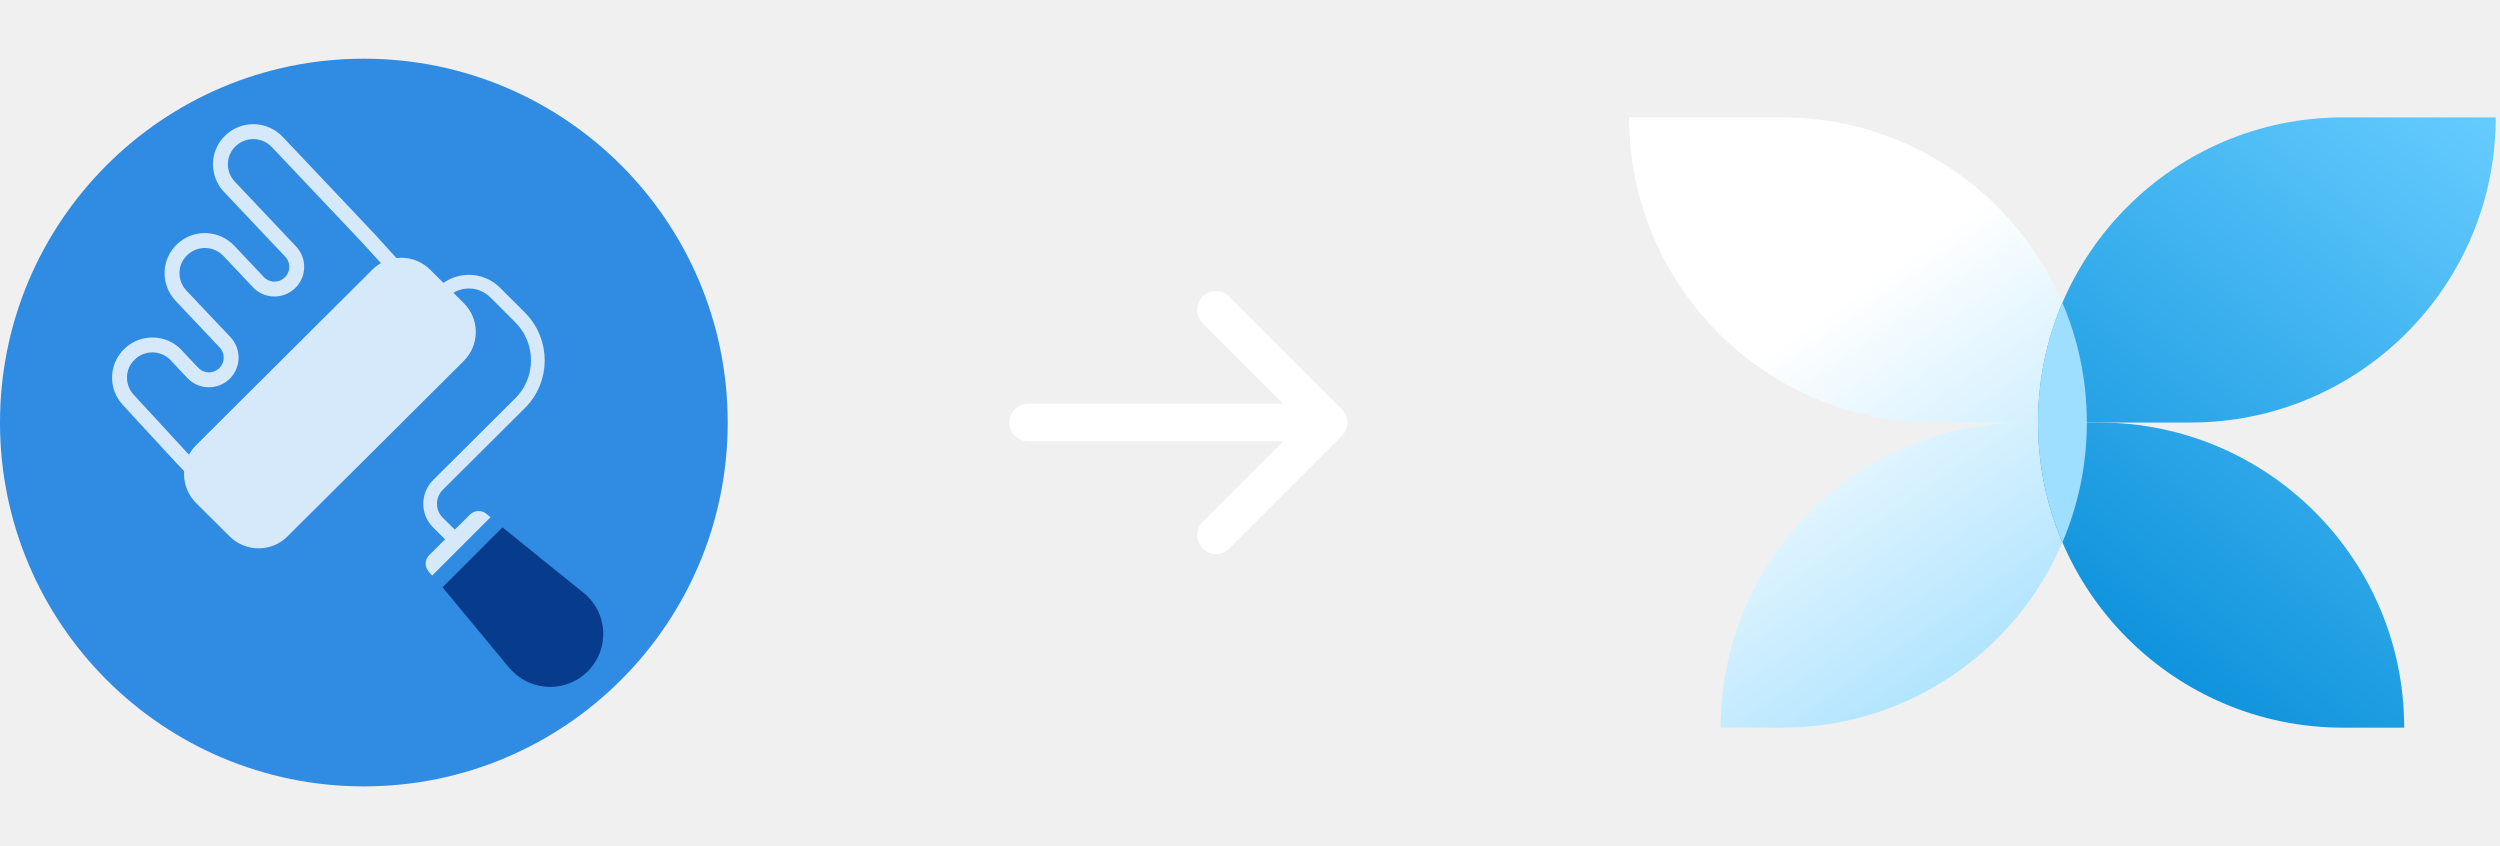
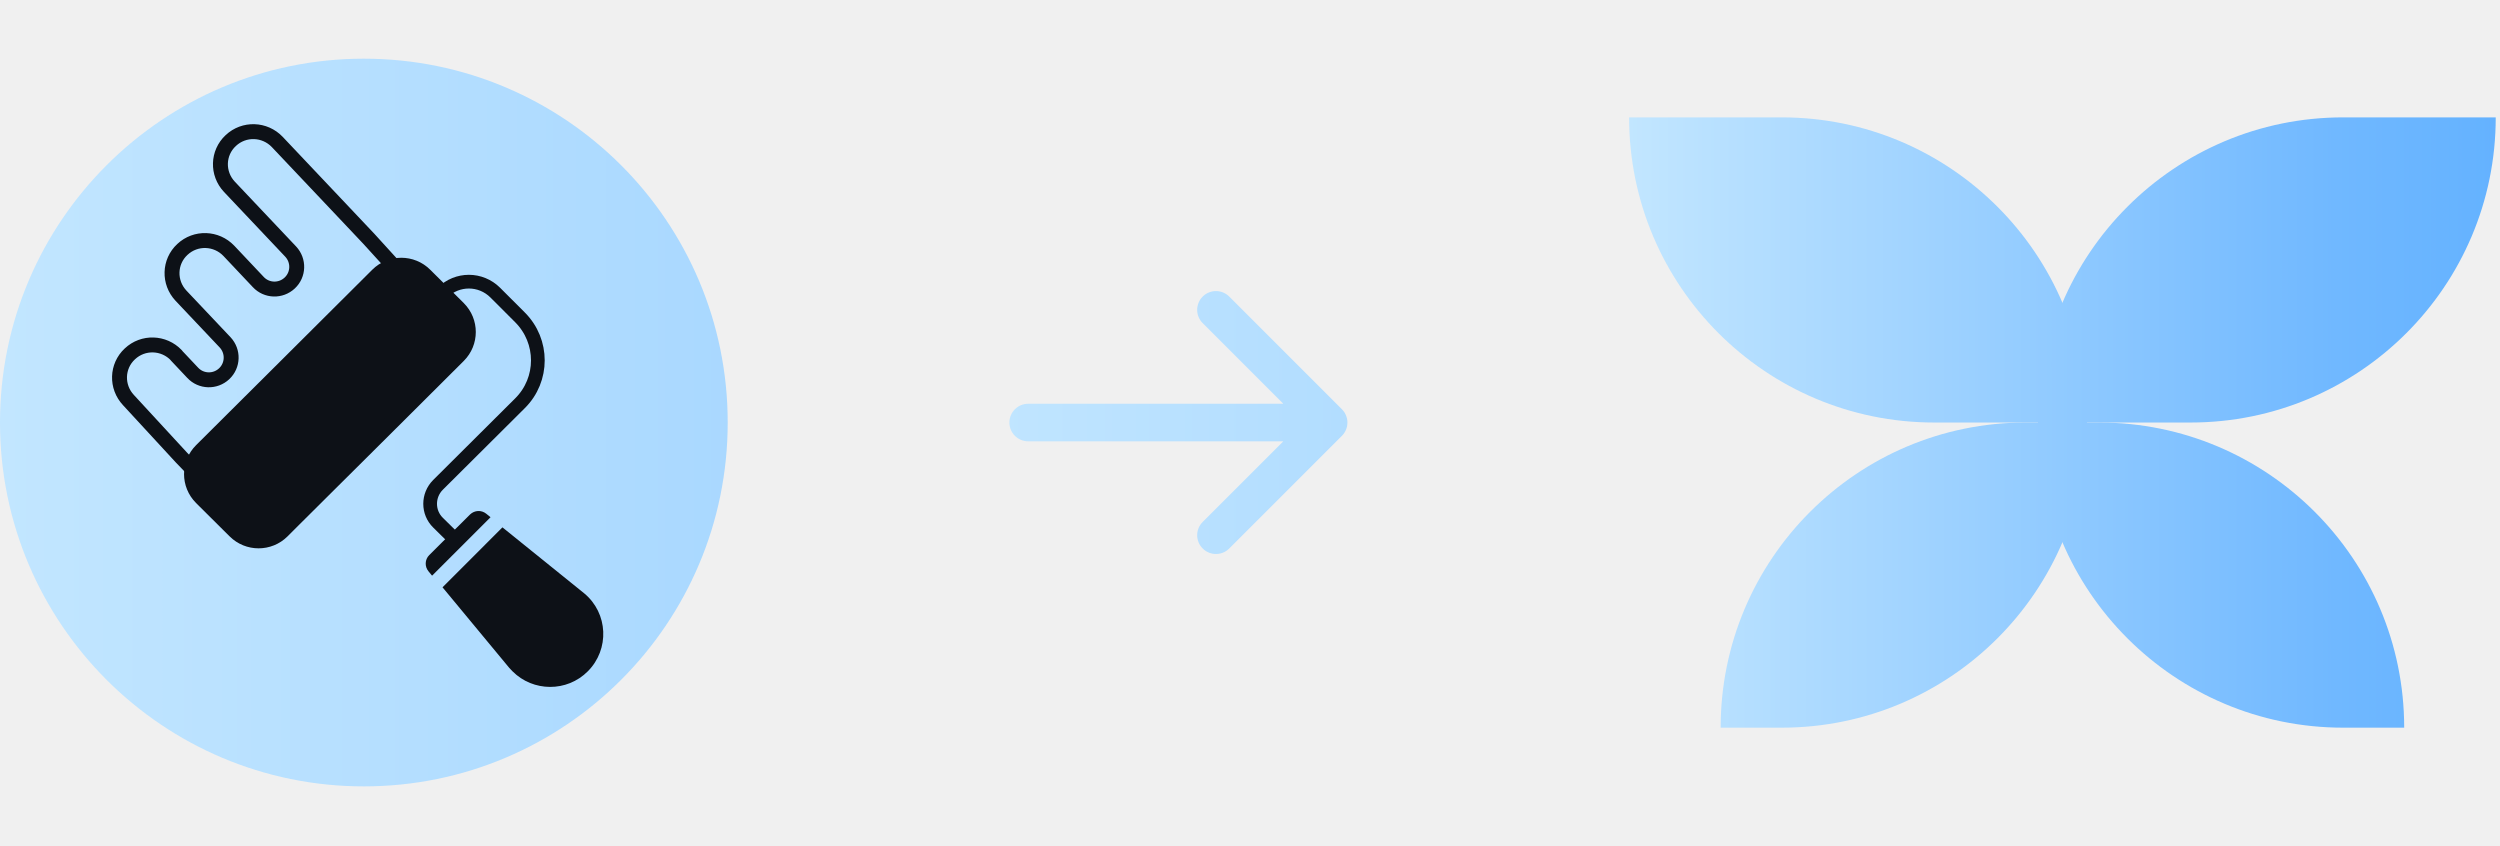
<svg xmlns="http://www.w3.org/2000/svg" width="213" height="72" viewBox="0 0 213 72" fill="none" role="img" aria-label="Renovate to Changesets">
+   <defs>
+     <linearGradient id="logo-flow" x1="0" y1="36" x2="213" y2="36" gradientUnits="userSpaceOnUse">
+       <stop offset="0" stop-color="#c2e6ff" />
+       <stop offset="0.5" stop-color="#70b8ff" />
+       <stop offset="1" stop-color="#3b9eff" />
+     </linearGradient>
+   </defs>
  <g transform="translate(0 5) scale(1.9375)">
-     <circle cx="16" cy="16" r="16" fill="#308BE3" />
+     <circle cx="16" cy="16" r="16" fill="url(#logo-flow)" />
    <g fill="none" transform="translate(1.71 1.435) scale(0.8864)">
-       <path d="M6.818 13.093C6.199 12.444 5.172 12.405 4.514 13.025C3.855 13.635 3.826 14.661 4.446 15.32L7.07 18.166L7.612 18.728L17.749 8.833L16.374 7.322L14.883 5.744L11.824 2.51C11.204 1.862 10.178 1.823 9.519 2.443C8.861 3.053 8.832 4.079 9.452 4.737L12.492 7.952C12.908 8.397 12.889 9.094 12.443 9.51C11.998 9.927 11.301 9.907 10.885 9.462L9.423 7.913C8.803 7.264 7.777 7.226 7.118 7.845C6.46 8.455 6.431 9.481 7.051 10.14L9.239 12.454C9.655 12.899 9.636 13.596 9.19 14.013C8.745 14.429 8.048 14.41 7.631 13.964L6.818 13.102" stroke="#D6E9FB" stroke-width="0.74" stroke-linecap="round" stroke-linejoin="round" />
-       <path d="M20.024 9.985C20.383 9.627 20.857 9.443 21.332 9.443C21.806 9.443 22.28 9.627 22.639 9.985L23.868 11.214C25.049 12.396 25.049 14.303 23.868 15.475L19.802 19.522C19.279 20.044 19.279 20.887 19.802 21.4L20.46 22.049" stroke="#D6E9FB" stroke-width="0.68" stroke-linecap="round" stroke-linejoin="round" />
-       <path d="M12.25 13.645L8.058 17.818C7.409 18.466 7.409 19.512 8.058 20.161L8.222 20.325L9.723 21.816C10.372 22.465 11.427 22.465 12.076 21.816L12.686 21.206L14.535 19.367L15.813 18.098L17.875 16.046L20.819 13.112C21.467 12.463 21.467 11.418 20.819 10.769L19.153 9.113C18.505 8.465 17.449 8.465 16.8 9.113L12.25 13.645Z" fill="#D6E9FB" stroke="#D6E9FB" stroke-width="0.74" stroke-linecap="round" stroke-linejoin="round" />
-       <path d="M19.511 24.024L22.406 21.129L22.193 20.955C21.951 20.761 21.612 20.78 21.39 20.993L19.366 23.007C19.143 23.23 19.134 23.578 19.327 23.811L19.502 24.024H19.511Z" fill="#D6E9FB" />
-       <path d="M27.053 24.905L22.997 21.632L20.024 24.605L23.335 28.603C23.384 28.661 23.442 28.719 23.5 28.777C24.517 29.794 26.192 29.814 27.228 28.777C28.322 27.683 28.244 25.892 27.053 24.905Z" fill="#073C8C" />
+       <path d="M6.818 13.093C6.199 12.444 5.172 12.405 4.514 13.025C3.855 13.635 3.826 14.661 4.446 15.32L7.07 18.166L7.612 18.728L17.749 8.833L16.374 7.322L14.883 5.744L11.824 2.51C11.204 1.862 10.178 1.823 9.519 2.443C8.861 3.053 8.832 4.079 9.452 4.737L12.492 7.952C12.908 8.397 12.889 9.094 12.443 9.51C11.998 9.927 11.301 9.907 10.885 9.462L9.423 7.913C8.803 7.264 7.777 7.226 7.118 7.845C6.46 8.455 6.431 9.481 7.051 10.14L9.239 12.454C9.655 12.899 9.636 13.596 9.19 14.013C8.745 14.429 8.048 14.41 7.631 13.964L6.818 13.102" stroke="#0d1117" stroke-width="0.74" stroke-linecap="round" stroke-linejoin="round" />
+       <path d="M20.024 9.985C20.383 9.627 20.857 9.443 21.332 9.443C21.806 9.443 22.28 9.627 22.639 9.985L23.868 11.214C25.049 12.396 25.049 14.303 23.868 15.475L19.802 19.522C19.279 20.044 19.279 20.887 19.802 21.4L20.46 22.049" stroke="#0d1117" stroke-width="0.68" stroke-linecap="round" stroke-linejoin="round" />
+       <path d="M12.25 13.645L8.058 17.818C7.409 18.466 7.409 19.512 8.058 20.161L8.222 20.325L9.723 21.816C10.372 22.465 11.427 22.465 12.076 21.816L12.686 21.206L14.535 19.367L15.813 18.098L17.875 16.046L20.819 13.112C21.467 12.463 21.467 11.418 20.819 10.769L19.153 9.113C18.505 8.465 17.449 8.465 16.8 9.113L12.25 13.645Z" fill="#0d1117" stroke="#0d1117" stroke-width="0.74" stroke-linecap="round" stroke-linejoin="round" />
+       <path d="M19.511 24.024L22.406 21.129L22.193 20.955C21.951 20.761 21.612 20.78 21.39 20.993L19.366 23.007C19.143 23.23 19.134 23.578 19.327 23.811L19.502 24.024H19.511Z" fill="#0d1117" />
+       <path d="M27.053 24.905L22.997 21.632L20.024 24.605L23.335 28.603C23.384 28.661 23.442 28.719 23.5 28.777C24.517 29.794 26.192 29.814 27.228 28.777C28.322 27.683 28.244 25.892 27.053 24.905Z" fill="#0d1117" />
    </g>
  </g>
-   <path fill-rule="evenodd" clip-rule="evenodd" transform="translate(81.2 16.8) scale(1.6)" d="M13.293 5.293C13.683 4.902 14.317 4.902 14.707 5.293L20.707 11.293C20.895 11.48 21 11.735 21 12C21 12.265 20.895 12.52 20.707 12.707L14.707 18.707C14.317 19.098 13.683 19.098 13.293 18.707C12.902 18.317 12.902 17.683 13.293 17.293L17.586 13H4C3.448 13 3 12.552 3 12C3 11.448 3.448 11 4 11H17.586L13.293 6.707C12.902 6.317 12.902 5.683 13.293 5.293Z" fill="#FFFFFF" />
+   <path fill-rule="evenodd" clip-rule="evenodd" transform="translate(81.2 16.8) scale(1.6)" d="M13.293 5.293C13.683 4.902 14.317 4.902 14.707 5.293L20.707 11.293C20.895 11.48 21 11.735 21 12C21 12.265 20.895 12.52 20.707 12.707L14.707 18.707C14.317 19.098 13.683 19.098 13.293 18.707C12.902 18.317 12.902 17.683 13.293 17.293L17.586 13H4C3.448 13 3 12.552 3 12C3 11.448 3.448 11 4 11H17.586L13.293 6.707C12.902 6.317 12.902 5.683 13.293 5.293Z" fill="url(#logo-flow)" />
  <g transform="translate(138.8 10) scale(0.5652174)">
-     <path d="M68.997 45.998C68.997 20.594 48.403 0 22.999 0H0C0 25.404 20.594 45.998 45.998 45.998H68.997Z" fill="url(#cspaint0)" />
-     <path d="M68.997 45.998C68.997 71.402 48.403 91.996 22.999 91.996H13.799C13.799 66.592 34.393 45.998 59.797 45.998L68.997 45.998Z" fill="url(#cspaint1)" />
-     <path d="M61.637 45.998C61.637 20.594 82.231 0 107.635 0H130.634C130.634 25.404 110.04 45.998 84.636 45.998H61.637Z" fill="url(#cspaint2)" />
-     <path d="M61.637 45.998C61.637 71.402 82.231 91.996 107.635 91.996H116.835C116.835 66.592 96.241 45.998 70.837 45.998L61.637 45.998Z" fill="url(#cspaint3)" />
-     <path d="M65.317 27.94C67.686 33.484 68.997 39.588 68.997 45.998C68.997 52.408 67.686 58.511 65.317 64.055C62.948 58.511 61.637 52.408 61.637 45.998C61.637 39.588 62.948 33.484 65.317 27.94Z" fill="#9EDEFF" />
-     <defs>
-       <linearGradient id="cspaint0" x1="69" y1="92" x2="27" y2="31" gradientUnits="userSpaceOnUse">
-         <stop stop-color="#99DCFF" />
-         <stop offset="1" stop-color="white" />
-       </linearGradient>
-       <linearGradient id="cspaint1" x1="69" y1="92" x2="27" y2="31" gradientUnits="userSpaceOnUse">
-         <stop stop-color="#99DCFF" />
-         <stop offset="1" stop-color="white" />
-       </linearGradient>
-       <linearGradient id="cspaint2" x1="62" y1="92" x2="131" y2="6.93804e-06" gradientUnits="userSpaceOnUse">
-         <stop stop-color="#0089D6" />
-         <stop offset="1" stop-color="#66CCFF" />
-       </linearGradient>
-       <linearGradient id="cspaint3" x1="62" y1="92" x2="131" y2="6.93804e-06" gradientUnits="userSpaceOnUse">
-         <stop stop-color="#0089D6" />
-         <stop offset="1" stop-color="#66CCFF" />
-       </linearGradient>
-     </defs>
+     <path d="M68.997 45.998C68.997 20.594 48.403 0 22.999 0H0C0 25.404 20.594 45.998 45.998 45.998H68.997Z" fill="url(#logo-flow)" />
+     <path d="M68.997 45.998C68.997 71.402 48.403 91.996 22.999 91.996H13.799C13.799 66.592 34.393 45.998 59.797 45.998L68.997 45.998Z" fill="url(#logo-flow)" />
+     <path d="M61.637 45.998C61.637 20.594 82.231 0 107.635 0H130.634C130.634 25.404 110.04 45.998 84.636 45.998H61.637Z" fill="url(#logo-flow)" />
+     <path d="M61.637 45.998C61.637 71.402 82.231 91.996 107.635 91.996H116.835C116.835 66.592 96.241 45.998 70.837 45.998L61.637 45.998Z" fill="url(#logo-flow)" />
+     <path d="M65.317 27.94C67.686 33.484 68.997 39.588 68.997 45.998C68.997 52.408 67.686 58.511 65.317 64.055C62.948 58.511 61.637 52.408 61.637 45.998C61.637 39.588 62.948 33.484 65.317 27.94Z" fill="url(#logo-flow)" />
  </g>
</svg>
